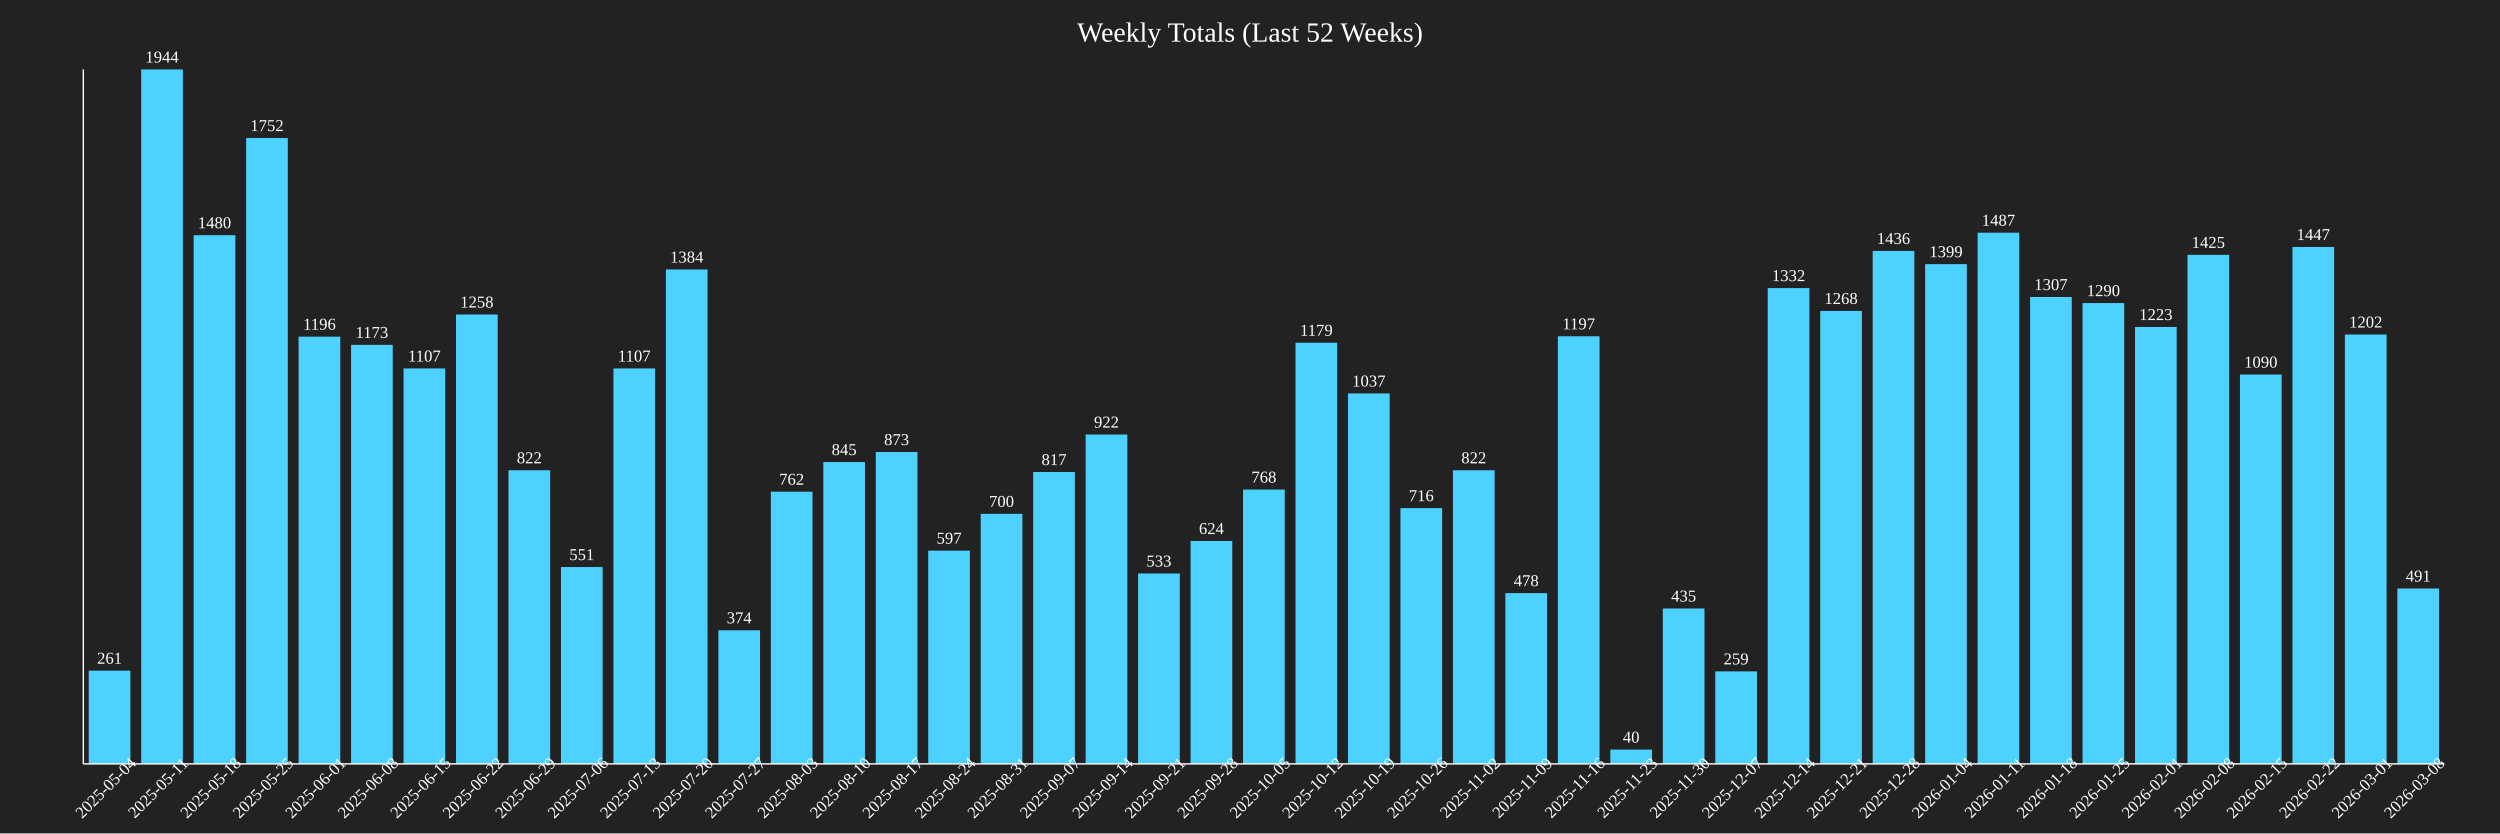
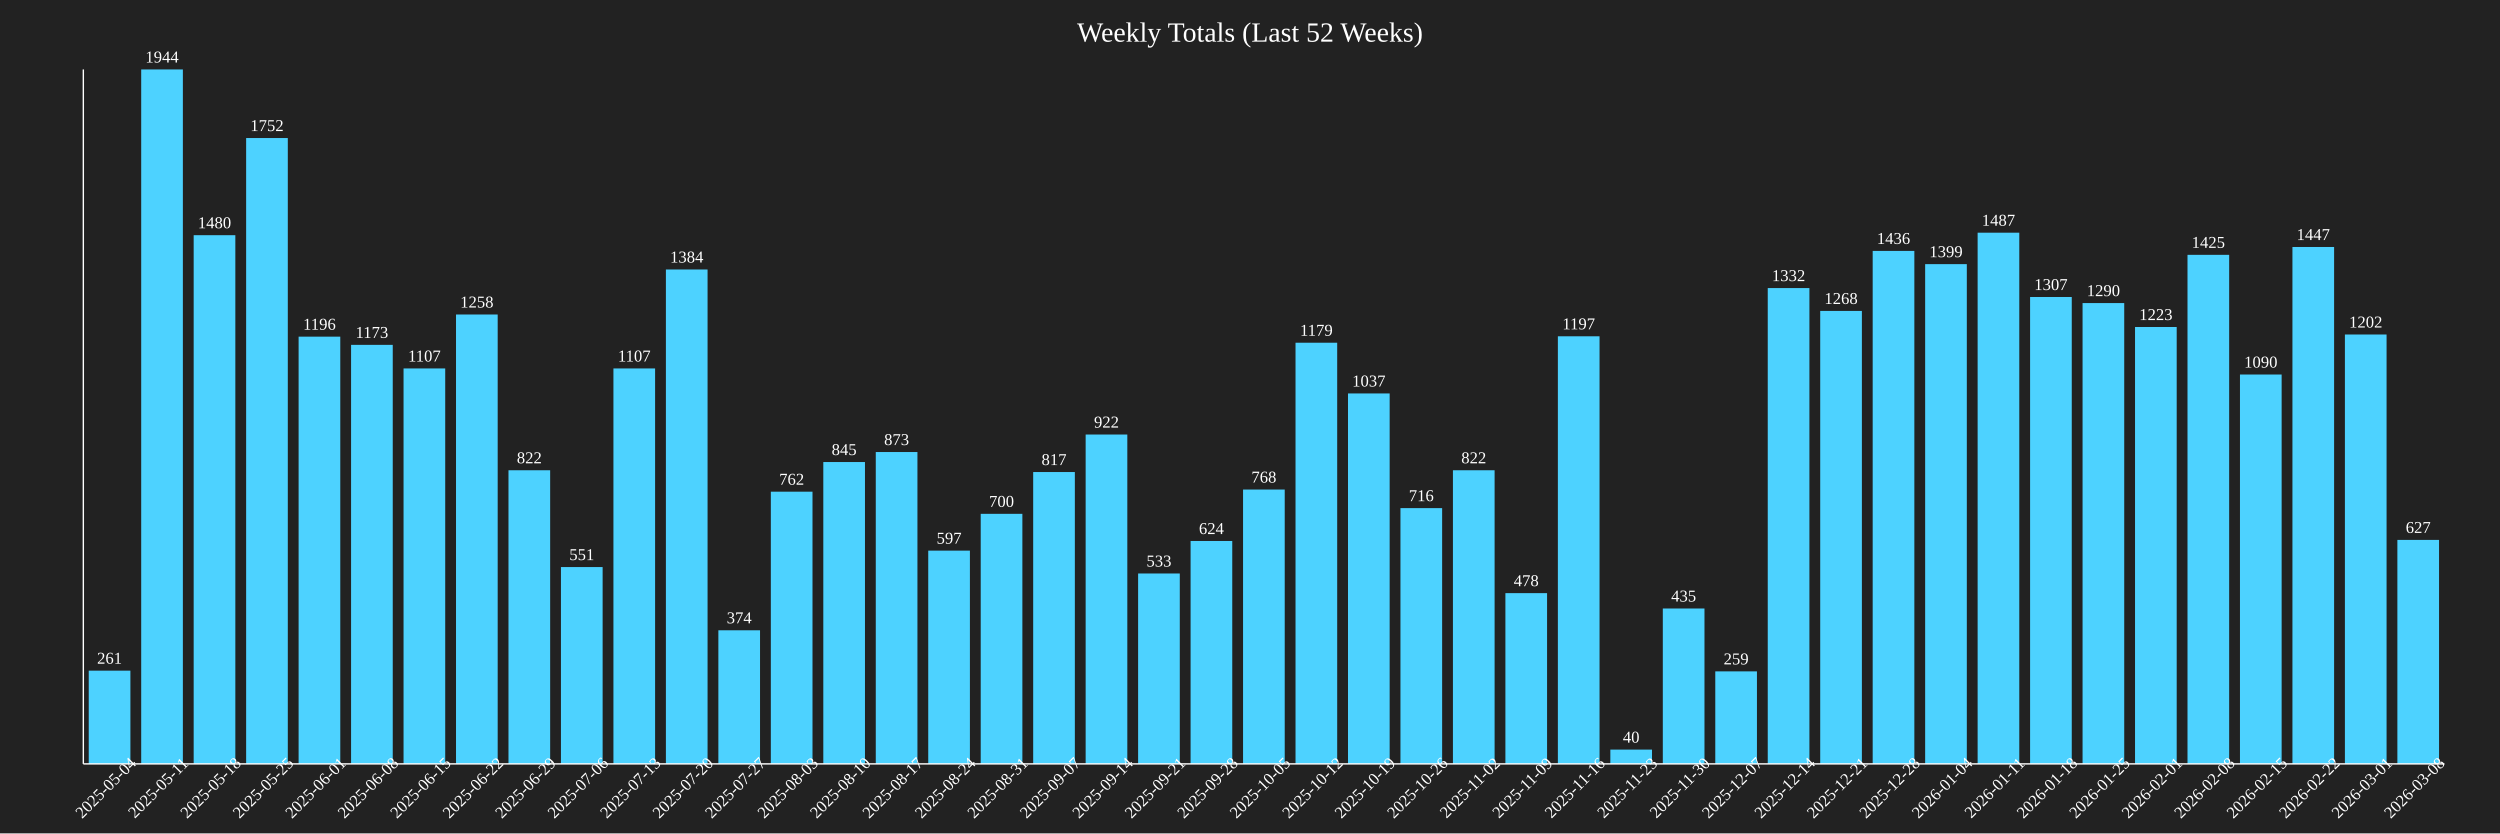
<svg xmlns="http://www.w3.org/2000/svg" baseProfile="full" height="600" version="1.1" width="1800">
  <defs />
  <rect fill="#222222" height="100%" width="100%" x="0" y="0" />
  <text fill="white" font-size="20" text-anchor="middle" x="900.0" y="30">Weekly Totals (Last 52 Weeks)</text>
  <rect fill="#4DD2FF" height="67.13" width="30" x="63.889" y="482.87" />
  <text fill="white" font-size="12" text-anchor="middle" x="78.889" y="477.87">261</text>
  <text fill="white" font-size="12" text-anchor="middle" transform="rotate(-45,78.88889,570)" x="78.889" y="570">2025-05-04</text>
  <rect fill="#4DD2FF" height="500.0" width="30" x="101.667" y="50.0" />
  <text fill="white" font-size="12" text-anchor="middle" x="116.667" y="45.0">1944</text>
  <text fill="white" font-size="12" text-anchor="middle" transform="rotate(-45,116.6667,570)" x="116.667" y="570">2025-05-11</text>
  <rect fill="#4DD2FF" height="380.658" width="30" x="139.444" y="169.342" />
  <text fill="white" font-size="12" text-anchor="middle" x="154.444" y="164.342">1480</text>
  <text fill="white" font-size="12" text-anchor="middle" transform="rotate(-45,154.4444,570)" x="154.444" y="570">2025-05-18</text>
  <rect fill="#4DD2FF" height="450.617" width="30" x="177.222" y="99.383" />
  <text fill="white" font-size="12" text-anchor="middle" x="192.222" y="94.383">1752</text>
  <text fill="white" font-size="12" text-anchor="middle" transform="rotate(-45,192.2222,570)" x="192.222" y="570">2025-05-25</text>
  <rect fill="#4DD2FF" height="307.613" width="30" x="215.0" y="242.387" />
  <text fill="white" font-size="12" text-anchor="middle" x="230.0" y="237.387">1196</text>
  <text fill="white" font-size="12" text-anchor="middle" transform="rotate(-45,230.0,570)" x="230.0" y="570">2025-06-01</text>
  <rect fill="#4DD2FF" height="301.698" width="30" x="252.778" y="248.302" />
  <text fill="white" font-size="12" text-anchor="middle" x="267.778" y="243.302">1173</text>
  <text fill="white" font-size="12" text-anchor="middle" transform="rotate(-45,267.7778,570)" x="267.778" y="570">2025-06-08</text>
  <rect fill="#4DD2FF" height="284.722" width="30" x="290.556" y="265.278" />
  <text fill="white" font-size="12" text-anchor="middle" x="305.556" y="260.278">1107</text>
  <text fill="white" font-size="12" text-anchor="middle" transform="rotate(-45,305.5556,570)" x="305.556" y="570">2025-06-15</text>
  <rect fill="#4DD2FF" height="323.56" width="30" x="328.333" y="226.44" />
  <text fill="white" font-size="12" text-anchor="middle" x="343.333" y="221.44">1258</text>
  <text fill="white" font-size="12" text-anchor="middle" transform="rotate(-45,343.3333,570)" x="343.333" y="570">2025-06-22</text>
  <rect fill="#4DD2FF" height="211.42" width="30" x="366.111" y="338.58" />
  <text fill="white" font-size="12" text-anchor="middle" x="381.111" y="333.58">822</text>
  <text fill="white" font-size="12" text-anchor="middle" transform="rotate(-45,381.1111,570)" x="381.111" y="570">2025-06-29</text>
  <rect fill="#4DD2FF" height="141.718" width="30" x="403.889" y="408.282" />
  <text fill="white" font-size="12" text-anchor="middle" x="418.889" y="403.282">551</text>
  <text fill="white" font-size="12" text-anchor="middle" transform="rotate(-45,418.8889,570)" x="418.889" y="570">2025-07-06</text>
  <rect fill="#4DD2FF" height="284.722" width="30" x="441.667" y="265.278" />
  <text fill="white" font-size="12" text-anchor="middle" x="456.667" y="260.278">1107</text>
  <text fill="white" font-size="12" text-anchor="middle" transform="rotate(-45,456.6667,570)" x="456.667" y="570">2025-07-13</text>
  <rect fill="#4DD2FF" height="355.967" width="30" x="479.444" y="194.033" />
  <text fill="white" font-size="12" text-anchor="middle" x="494.444" y="189.033">1384</text>
  <text fill="white" font-size="12" text-anchor="middle" transform="rotate(-45,494.4444,570)" x="494.444" y="570">2025-07-20</text>
  <rect fill="#4DD2FF" height="96.193" width="30" x="517.222" y="453.807" />
  <text fill="white" font-size="12" text-anchor="middle" x="532.222" y="448.807">374</text>
  <text fill="white" font-size="12" text-anchor="middle" transform="rotate(-45,532.2222,570)" x="532.222" y="570">2025-07-27</text>
  <rect fill="#4DD2FF" height="195.988" width="30" x="555.0" y="354.012" />
  <text fill="white" font-size="12" text-anchor="middle" x="570.0" y="349.012">762</text>
  <text fill="white" font-size="12" text-anchor="middle" transform="rotate(-45,570.0,570)" x="570.0" y="570">2025-08-03</text>
  <rect fill="#4DD2FF" height="217.335" width="30" x="592.778" y="332.665" />
  <text fill="white" font-size="12" text-anchor="middle" x="607.778" y="327.665">845</text>
  <text fill="white" font-size="12" text-anchor="middle" transform="rotate(-45,607.7778,570)" x="607.778" y="570">2025-08-10</text>
  <rect fill="#4DD2FF" height="224.537" width="30" x="630.556" y="325.463" />
  <text fill="white" font-size="12" text-anchor="middle" x="645.556" y="320.463">873</text>
  <text fill="white" font-size="12" text-anchor="middle" transform="rotate(-45,645.5556,570)" x="645.556" y="570">2025-08-17</text>
  <rect fill="#4DD2FF" height="153.549" width="30" x="668.333" y="396.451" />
  <text fill="white" font-size="12" text-anchor="middle" x="683.333" y="391.451">597</text>
  <text fill="white" font-size="12" text-anchor="middle" transform="rotate(-45,683.3333,570)" x="683.333" y="570">2025-08-24</text>
  <rect fill="#4DD2FF" height="180.041" width="30" x="706.111" y="369.959" />
  <text fill="white" font-size="12" text-anchor="middle" x="721.111" y="364.959">700</text>
  <text fill="white" font-size="12" text-anchor="middle" transform="rotate(-45,721.1111,570)" x="721.111" y="570">2025-08-31</text>
  <rect fill="#4DD2FF" height="210.134" width="30" x="743.889" y="339.866" />
  <text fill="white" font-size="12" text-anchor="middle" x="758.889" y="334.866">817</text>
  <text fill="white" font-size="12" text-anchor="middle" transform="rotate(-45,758.8889,570)" x="758.889" y="570">2025-09-07</text>
  <rect fill="#4DD2FF" height="237.14" width="30" x="781.667" y="312.86" />
  <text fill="white" font-size="12" text-anchor="middle" x="796.667" y="307.86">922</text>
  <text fill="white" font-size="12" text-anchor="middle" transform="rotate(-45,796.6667,570)" x="796.667" y="570">2025-09-14</text>
  <rect fill="#4DD2FF" height="137.088" width="30" x="819.444" y="412.912" />
  <text fill="white" font-size="12" text-anchor="middle" x="834.444" y="407.912">533</text>
  <text fill="white" font-size="12" text-anchor="middle" transform="rotate(-45,834.4444,570)" x="834.444" y="570">2025-09-21</text>
  <rect fill="#4DD2FF" height="160.494" width="30" x="857.222" y="389.506" />
  <text fill="white" font-size="12" text-anchor="middle" x="872.222" y="384.506">624</text>
  <text fill="white" font-size="12" text-anchor="middle" transform="rotate(-45,872.2222,570)" x="872.222" y="570">2025-09-28</text>
  <rect fill="#4DD2FF" height="197.531" width="30" x="895.0" y="352.469" />
  <text fill="white" font-size="12" text-anchor="middle" x="910.0" y="347.469">768</text>
  <text fill="white" font-size="12" text-anchor="middle" transform="rotate(-45,910.0,570)" x="910.0" y="570">2025-10-05</text>
  <rect fill="#4DD2FF" height="303.241" width="30" x="932.778" y="246.759" />
  <text fill="white" font-size="12" text-anchor="middle" x="947.778" y="241.759">1179</text>
  <text fill="white" font-size="12" text-anchor="middle" transform="rotate(-45,947.7778,570)" x="947.778" y="570">2025-10-12</text>
  <rect fill="#4DD2FF" height="266.718" width="30" x="970.556" y="283.282" />
  <text fill="white" font-size="12" text-anchor="middle" x="985.556" y="278.282">1037</text>
  <text fill="white" font-size="12" text-anchor="middle" transform="rotate(-45,985.5556,570)" x="985.556" y="570">2025-10-19</text>
  <rect fill="#4DD2FF" height="184.156" width="30" x="1008.333" y="365.844" />
  <text fill="white" font-size="12" text-anchor="middle" x="1023.333" y="360.844">716</text>
  <text fill="white" font-size="12" text-anchor="middle" transform="rotate(-45,1023.333,570)" x="1023.333" y="570">2025-10-26</text>
  <rect fill="#4DD2FF" height="211.42" width="30" x="1046.111" y="338.58" />
  <text fill="white" font-size="12" text-anchor="middle" x="1061.111" y="333.58">822</text>
  <text fill="white" font-size="12" text-anchor="middle" transform="rotate(-45,1061.111,570)" x="1061.111" y="570">2025-11-02</text>
  <rect fill="#4DD2FF" height="122.942" width="30" x="1083.889" y="427.058" />
  <text fill="white" font-size="12" text-anchor="middle" x="1098.889" y="422.058">478</text>
  <text fill="white" font-size="12" text-anchor="middle" transform="rotate(-45,1098.889,570)" x="1098.889" y="570">2025-11-09</text>
  <rect fill="#4DD2FF" height="307.87" width="30" x="1121.667" y="242.13" />
  <text fill="white" font-size="12" text-anchor="middle" x="1136.667" y="237.13">1197</text>
  <text fill="white" font-size="12" text-anchor="middle" transform="rotate(-45,1136.667,570)" x="1136.667" y="570">2025-11-16</text>
  <rect fill="#4DD2FF" height="10.288" width="30" x="1159.444" y="539.712" />
  <text fill="white" font-size="12" text-anchor="middle" x="1174.444" y="534.712">40</text>
  <text fill="white" font-size="12" text-anchor="middle" transform="rotate(-45,1174.444,570)" x="1174.444" y="570">2025-11-23</text>
  <rect fill="#4DD2FF" height="111.883" width="30" x="1197.222" y="438.117" />
  <text fill="white" font-size="12" text-anchor="middle" x="1212.222" y="433.117">435</text>
  <text fill="white" font-size="12" text-anchor="middle" transform="rotate(-45,1212.222,570)" x="1212.222" y="570">2025-11-30</text>
  <rect fill="#4DD2FF" height="66.615" width="30" x="1235.0" y="483.385" />
  <text fill="white" font-size="12" text-anchor="middle" x="1250.0" y="478.385">259</text>
  <text fill="white" font-size="12" text-anchor="middle" transform="rotate(-45,1250.0,570)" x="1250.0" y="570">2025-12-07</text>
  <rect fill="#4DD2FF" height="342.593" width="30" x="1272.778" y="207.407" />
  <text fill="white" font-size="12" text-anchor="middle" x="1287.778" y="202.407">1332</text>
  <text fill="white" font-size="12" text-anchor="middle" transform="rotate(-45,1287.778,570)" x="1287.778" y="570">2025-12-14</text>
  <rect fill="#4DD2FF" height="326.132" width="30" x="1310.556" y="223.868" />
  <text fill="white" font-size="12" text-anchor="middle" x="1325.556" y="218.868">1268</text>
  <text fill="white" font-size="12" text-anchor="middle" transform="rotate(-45,1325.556,570)" x="1325.556" y="570">2025-12-21</text>
  <rect fill="#4DD2FF" height="369.342" width="30" x="1348.333" y="180.658" />
  <text fill="white" font-size="12" text-anchor="middle" x="1363.333" y="175.658">1436</text>
  <text fill="white" font-size="12" text-anchor="middle" transform="rotate(-45,1363.333,570)" x="1363.333" y="570">2025-12-28</text>
  <rect fill="#4DD2FF" height="359.825" width="30" x="1386.111" y="190.175" />
  <text fill="white" font-size="12" text-anchor="middle" x="1401.111" y="185.175">1399</text>
  <text fill="white" font-size="12" text-anchor="middle" transform="rotate(-45,1401.111,570)" x="1401.111" y="570">2026-01-04</text>
  <rect fill="#4DD2FF" height="382.459" width="30" x="1423.889" y="167.541" />
  <text fill="white" font-size="12" text-anchor="middle" x="1438.889" y="162.541">1487</text>
  <text fill="white" font-size="12" text-anchor="middle" transform="rotate(-45,1438.889,570)" x="1438.889" y="570">2026-01-11</text>
  <rect fill="#4DD2FF" height="336.163" width="30" x="1461.667" y="213.837" />
  <text fill="white" font-size="12" text-anchor="middle" x="1476.667" y="208.837">1307</text>
  <text fill="white" font-size="12" text-anchor="middle" transform="rotate(-45,1476.667,570)" x="1476.667" y="570">2026-01-18</text>
  <rect fill="#4DD2FF" height="331.79" width="30" x="1499.444" y="218.21" />
  <text fill="white" font-size="12" text-anchor="middle" x="1514.444" y="213.21">1290</text>
  <text fill="white" font-size="12" text-anchor="middle" transform="rotate(-45,1514.444,570)" x="1514.444" y="570">2026-01-25</text>
  <rect fill="#4DD2FF" height="314.558" width="30" x="1537.222" y="235.442" />
  <text fill="white" font-size="12" text-anchor="middle" x="1552.222" y="230.442">1223</text>
  <text fill="white" font-size="12" text-anchor="middle" transform="rotate(-45,1552.222,570)" x="1552.222" y="570">2026-02-01</text>
  <rect fill="#4DD2FF" height="366.512" width="30" x="1575.0" y="183.488" />
  <text fill="white" font-size="12" text-anchor="middle" x="1590.0" y="178.488">1425</text>
  <text fill="white" font-size="12" text-anchor="middle" transform="rotate(-45,1590.0,570)" x="1590.0" y="570">2026-02-08</text>
  <rect fill="#4DD2FF" height="280.35" width="30" x="1612.778" y="269.65" />
  <text fill="white" font-size="12" text-anchor="middle" x="1627.778" y="264.65">1090</text>
  <text fill="white" font-size="12" text-anchor="middle" transform="rotate(-45,1627.778,570)" x="1627.778" y="570">2026-02-15</text>
  <rect fill="#4DD2FF" height="372.171" width="30" x="1650.556" y="177.829" />
  <text fill="white" font-size="12" text-anchor="middle" x="1665.556" y="172.829">1447</text>
  <text fill="white" font-size="12" text-anchor="middle" transform="rotate(-45,1665.556,570)" x="1665.556" y="570">2026-02-22</text>
  <rect fill="#4DD2FF" height="309.156" width="30" x="1688.333" y="240.844" />
  <text fill="white" font-size="12" text-anchor="middle" x="1703.333" y="235.844">1202</text>
  <text fill="white" font-size="12" text-anchor="middle" transform="rotate(-45,1703.333,570)" x="1703.333" y="570">2026-03-01</text>
-   <rect fill="#4DD2FF" height="126.286" width="30" x="1726.111" y="423.714" />
-   <text fill="white" font-size="12" text-anchor="middle" x="1741.111" y="418.714">491</text>
+   <rect fill="#4DD2FF" height="161.265" width="30" x="1726.111" y="388.735" />
+   <text fill="white" font-size="12" text-anchor="middle" x="1741.111" y="383.735">627</text>
  <text fill="white" font-size="12" text-anchor="middle" transform="rotate(-45,1741.111,570)" x="1741.111" y="570">2026-03-08</text>
  <line stroke="white" x1="60" x2="60" y1="50" y2="550" />
  <line stroke="white" x1="60" x2="1760" y1="550" y2="550" />
</svg>
